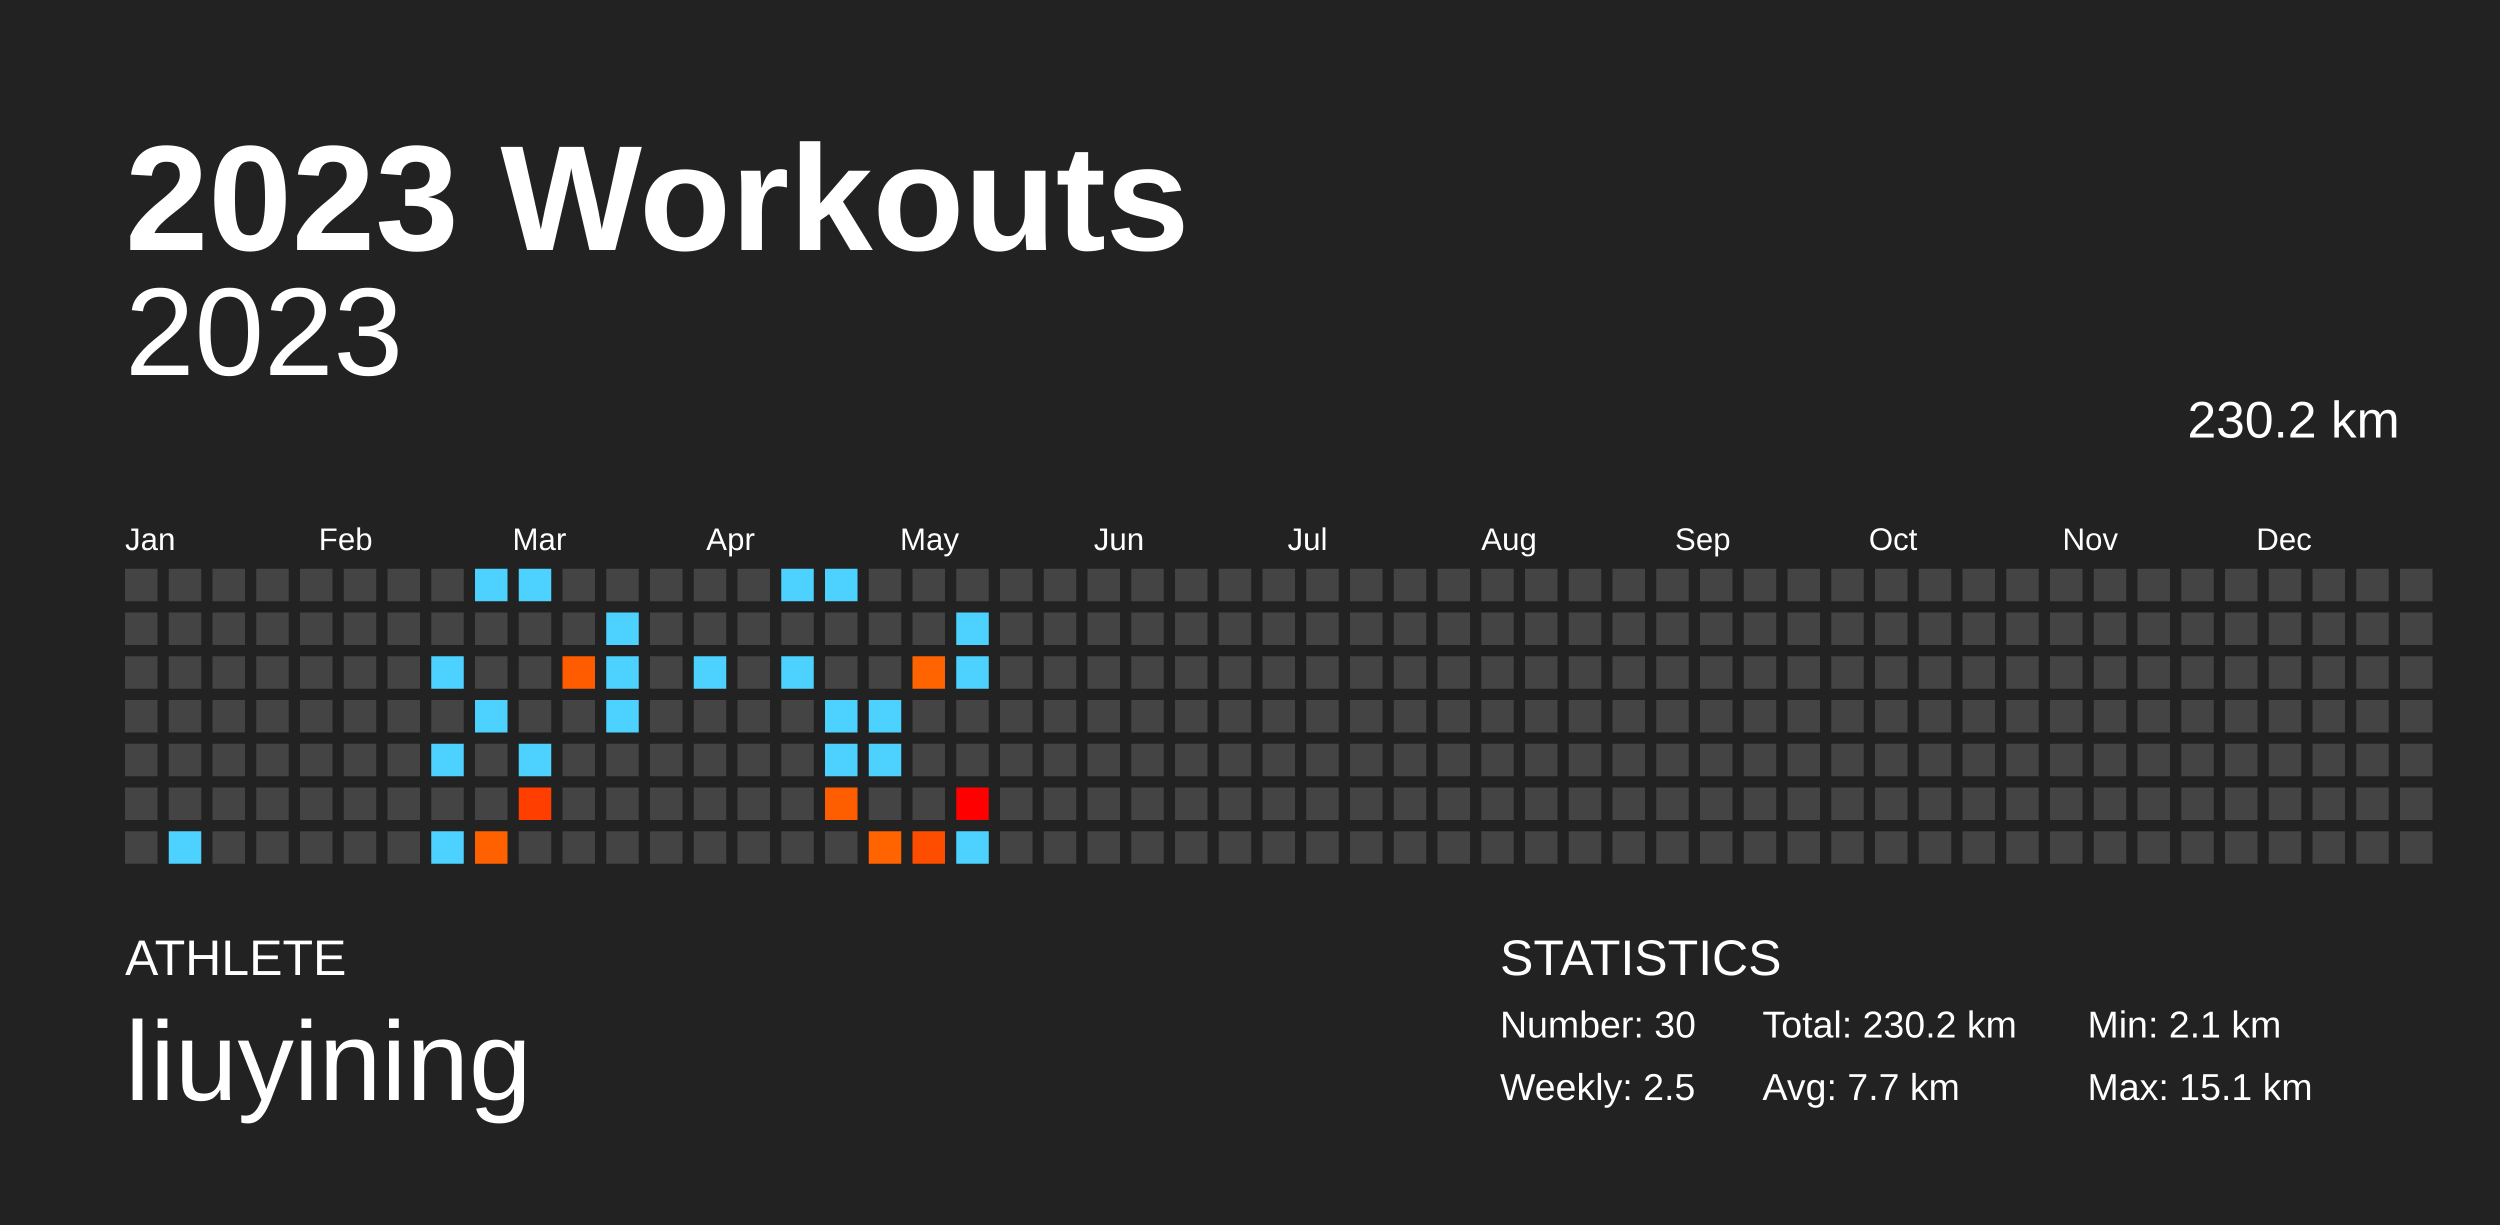
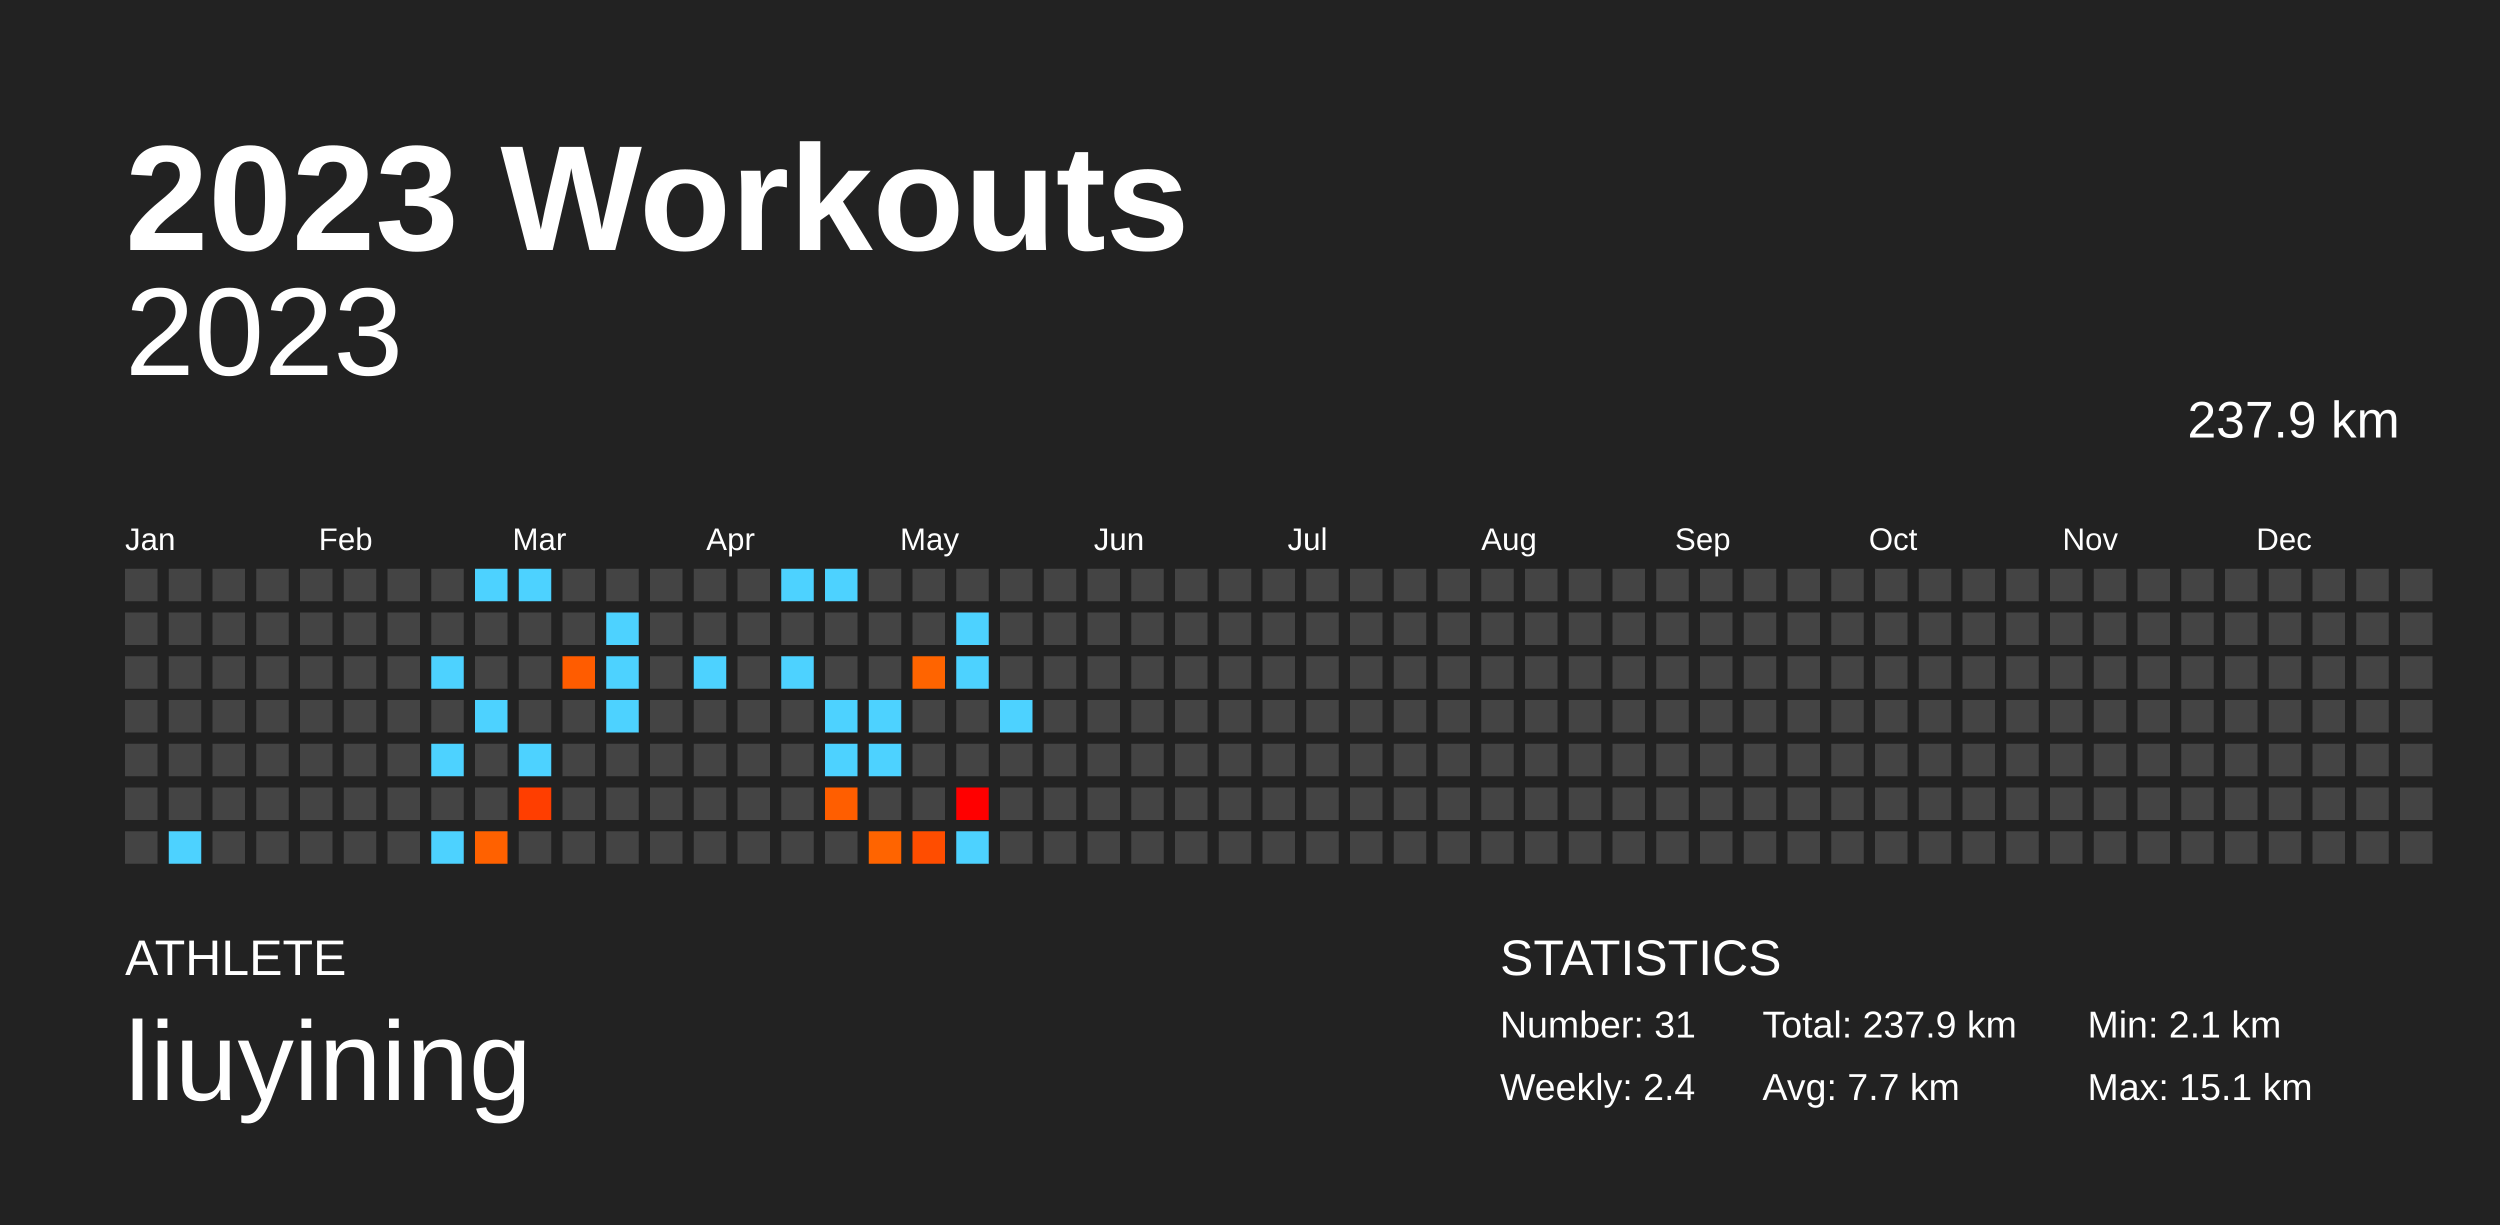
<svg xmlns="http://www.w3.org/2000/svg" baseProfile="full" height="98mm" version="1.1" viewBox="0,0,200,98" width="200mm">
  <defs />
  <rect fill="#222222" height="98" width="200" x="0" y="0" />
  <text fill="#FFFFFF" style="font-size:12px; font-family:Arial; font-weight:bold;" x="10" y="20">2023 Workouts</text>
  <text fill="#FFFFFF" style="font-size:4px; font-family:Arial" x="10" y="78">ATHLETE</text>
  <text fill="#FFFFFF" style="font-size:9px; font-family:Arial" x="10" y="88">liuyining</text>
  <text fill="#FFFFFF" style="font-size:4px; font-family:Arial" x="120" y="78">STATISTICS</text>
-   <text fill="#FFFFFF" style="font-size:3px; font-family:Arial" x="120" y="83">Number: 30</text>
-   <text fill="#FFFFFF" style="font-size:3px; font-family:Arial" x="120" y="88">Weekly: 2.5</text>
-   <text fill="#FFFFFF" style="font-size:3px; font-family:Arial" x="141" y="83">Total: 230.2 km</text>
+   <text fill="#FFFFFF" style="font-size:3px; font-family:Arial" x="120" y="83">Number: 31</text>
+   <text fill="#FFFFFF" style="font-size:3px; font-family:Arial" x="120" y="88">Weekly: 2.4</text>
+   <text fill="#FFFFFF" style="font-size:3px; font-family:Arial" x="141" y="83">Total: 237.9 km</text>
  <text fill="#FFFFFF" style="font-size:3px; font-family:Arial" x="141" y="88">Avg: 7.7 km</text>
  <text fill="#FFFFFF" style="font-size:3px; font-family:Arial" x="167" y="83">Min: 2.1 km</text>
  <text fill="#FFFFFF" style="font-size:3px; font-family:Arial" x="167" y="88">Max: 15.1 km</text>
  <text alignment-baseline="hanging" fill="#FFFFFF" style="font-size:10.0px; font-family:Arial;" x="10" y="30">2023</text>
-   <text alignment-baseline="hanging" fill="#FFFFFF" style="font-size:4.125px; font-family:Arial;" x="175" y="35">230.2 km</text>
+   <text alignment-baseline="hanging" fill="#FFFFFF" style="font-size:4.125px; font-family:Arial;" x="175" y="35">237.9 km</text>
  <text fill="#FFFFFF" style="font-size:2.5px; font-family:Arial" x="10.0" y="44">Jan</text>
  <text fill="#FFFFFF" style="font-size:2.5px; font-family:Arial" x="25.5" y="44">Feb</text>
  <text fill="#FFFFFF" style="font-size:2.5px; font-family:Arial" x="41.0" y="44">Mar</text>
  <text fill="#FFFFFF" style="font-size:2.5px; font-family:Arial" x="56.5" y="44">Apr</text>
  <text fill="#FFFFFF" style="font-size:2.5px; font-family:Arial" x="72.0" y="44">May</text>
  <text fill="#FFFFFF" style="font-size:2.5px; font-family:Arial" x="87.5" y="44">Jun</text>
  <text fill="#FFFFFF" style="font-size:2.5px; font-family:Arial" x="103.0" y="44">Jul</text>
  <text fill="#FFFFFF" style="font-size:2.5px; font-family:Arial" x="118.5" y="44">Aug</text>
  <text fill="#FFFFFF" style="font-size:2.5px; font-family:Arial" x="134.0" y="44">Sep</text>
  <text fill="#FFFFFF" style="font-size:2.5px; font-family:Arial" x="149.5" y="44">Oct</text>
  <text fill="#FFFFFF" style="font-size:2.5px; font-family:Arial" x="165.0" y="44">Nov</text>
  <text fill="#FFFFFF" style="font-size:2.5px; font-family:Arial" x="180.5" y="44">Dec</text>
  <rect fill="#444444" height="2.6" width="2.6" x="10.0" y="45.5" />
  <rect fill="#444444" height="2.6" width="2.6" x="10.0" y="49.0" />
  <rect fill="#444444" height="2.6" width="2.6" x="10.0" y="52.5" />
  <rect fill="#444444" height="2.6" width="2.6" x="10.0" y="56.0" />
  <rect fill="#444444" height="2.6" width="2.6" x="10.0" y="59.5" />
  <rect fill="#444444" height="2.6" width="2.6" x="10.0" y="63.0" />
  <rect fill="#444444" height="2.6" width="2.6" x="10.0" y="66.5" />
  <rect fill="#444444" height="2.6" width="2.6" x="13.5" y="45.5" />
  <rect fill="#444444" height="2.6" width="2.6" x="13.5" y="49.0" />
  <rect fill="#444444" height="2.6" width="2.6" x="13.5" y="52.5" />
  <rect fill="#444444" height="2.6" width="2.6" x="13.5" y="56.0" />
  <rect fill="#444444" height="2.6" width="2.6" x="13.5" y="59.5" />
  <rect fill="#444444" height="2.6" width="2.6" x="13.5" y="63.0" />
  <rect fill="#4dd2ff" height="2.6" width="2.6" x="13.5" y="66.5" />
  <rect fill="#444444" height="2.6" width="2.6" x="17.0" y="45.5" />
  <rect fill="#444444" height="2.6" width="2.6" x="17.0" y="49.0" />
  <rect fill="#444444" height="2.6" width="2.6" x="17.0" y="52.5" />
  <rect fill="#444444" height="2.6" width="2.6" x="17.0" y="56.0" />
  <rect fill="#444444" height="2.6" width="2.6" x="17.0" y="59.5" />
  <rect fill="#444444" height="2.6" width="2.6" x="17.0" y="63.0" />
  <rect fill="#444444" height="2.6" width="2.6" x="17.0" y="66.5" />
  <rect fill="#444444" height="2.6" width="2.6" x="20.5" y="45.5" />
  <rect fill="#444444" height="2.6" width="2.6" x="20.5" y="49.0" />
  <rect fill="#444444" height="2.6" width="2.6" x="20.5" y="52.5" />
  <rect fill="#444444" height="2.6" width="2.6" x="20.5" y="56.0" />
  <rect fill="#444444" height="2.6" width="2.6" x="20.5" y="59.5" />
  <rect fill="#444444" height="2.6" width="2.6" x="20.5" y="63.0" />
  <rect fill="#444444" height="2.6" width="2.6" x="20.5" y="66.5" />
  <rect fill="#444444" height="2.6" width="2.6" x="24.0" y="45.5" />
  <rect fill="#444444" height="2.6" width="2.6" x="24.0" y="49.0" />
  <rect fill="#444444" height="2.6" width="2.6" x="24.0" y="52.5" />
  <rect fill="#444444" height="2.6" width="2.6" x="24.0" y="56.0" />
  <rect fill="#444444" height="2.6" width="2.6" x="24.0" y="59.5" />
  <rect fill="#444444" height="2.6" width="2.6" x="24.0" y="63.0" />
  <rect fill="#444444" height="2.6" width="2.6" x="24.0" y="66.5" />
  <rect fill="#444444" height="2.6" width="2.6" x="27.5" y="45.5" />
  <rect fill="#444444" height="2.6" width="2.6" x="27.5" y="49.0" />
  <rect fill="#444444" height="2.6" width="2.6" x="27.5" y="52.5" />
  <rect fill="#444444" height="2.6" width="2.6" x="27.5" y="56.0" />
  <rect fill="#444444" height="2.6" width="2.6" x="27.5" y="59.5" />
  <rect fill="#444444" height="2.6" width="2.6" x="27.5" y="63.0" />
  <rect fill="#444444" height="2.6" width="2.6" x="27.5" y="66.5" />
  <rect fill="#444444" height="2.6" width="2.6" x="31.0" y="45.5" />
  <rect fill="#444444" height="2.6" width="2.6" x="31.0" y="49.0" />
  <rect fill="#444444" height="2.6" width="2.6" x="31.0" y="52.5" />
  <rect fill="#444444" height="2.6" width="2.6" x="31.0" y="56.0" />
  <rect fill="#444444" height="2.6" width="2.6" x="31.0" y="59.5" />
  <rect fill="#444444" height="2.6" width="2.6" x="31.0" y="63.0" />
  <rect fill="#444444" height="2.6" width="2.6" x="31.0" y="66.5" />
  <rect fill="#444444" height="2.6" width="2.6" x="34.5" y="45.5" />
  <rect fill="#444444" height="2.6" width="2.6" x="34.5" y="49.0" />
  <rect fill="#4dd2ff" height="2.6" width="2.6" x="34.5" y="52.5" />
  <rect fill="#444444" height="2.6" width="2.6" x="34.5" y="56.0" />
  <rect fill="#4dd2ff" height="2.6" width="2.6" x="34.5" y="59.5" />
  <rect fill="#444444" height="2.6" width="2.6" x="34.5" y="63.0" />
  <rect fill="#4dd2ff" height="2.6" width="2.6" x="34.5" y="66.5" />
  <rect fill="#4dd2ff" height="2.6" width="2.6" x="38.0" y="45.5" />
  <rect fill="#444444" height="2.6" width="2.6" x="38.0" y="49.0" />
  <rect fill="#444444" height="2.6" width="2.6" x="38.0" y="52.5" />
  <rect fill="#4dd2ff" height="2.6" width="2.6" x="38.0" y="56.0" />
  <rect fill="#444444" height="2.6" width="2.6" x="38.0" y="59.5" />
  <rect fill="#444444" height="2.6" width="2.6" x="38.0" y="63.0" />
  <rect fill="#ff6100" height="2.6" width="2.6" x="38.0" y="66.5" />
  <rect fill="#4dd2ff" height="2.6" width="2.6" x="41.5" y="45.5" />
  <rect fill="#444444" height="2.6" width="2.6" x="41.5" y="49.0" />
  <rect fill="#444444" height="2.6" width="2.6" x="41.5" y="52.5" />
  <rect fill="#444444" height="2.6" width="2.6" x="41.5" y="56.0" />
  <rect fill="#4dd2ff" height="2.6" width="2.6" x="41.5" y="59.5" />
  <rect fill="#ff3e00" height="2.6" width="2.6" x="41.5" y="63.0" />
  <rect fill="#444444" height="2.6" width="2.6" x="41.5" y="66.5" />
  <rect fill="#444444" height="2.6" width="2.6" x="45.0" y="45.5" />
  <rect fill="#444444" height="2.6" width="2.6" x="45.0" y="49.0" />
  <rect fill="#ff5c00" height="2.6" width="2.6" x="45.0" y="52.5" />
  <rect fill="#444444" height="2.6" width="2.6" x="45.0" y="56.0" />
  <rect fill="#444444" height="2.6" width="2.6" x="45.0" y="59.5" />
  <rect fill="#444444" height="2.6" width="2.6" x="45.0" y="63.0" />
  <rect fill="#444444" height="2.6" width="2.6" x="45.0" y="66.5" />
  <rect fill="#444444" height="2.6" width="2.6" x="48.5" y="45.5" />
  <rect fill="#4dd2ff" height="2.6" width="2.6" x="48.5" y="49.0" />
  <rect fill="#4dd2ff" height="2.6" width="2.6" x="48.5" y="52.5" />
  <rect fill="#4dd2ff" height="2.6" width="2.6" x="48.5" y="56.0" />
  <rect fill="#444444" height="2.6" width="2.6" x="48.5" y="59.5" />
  <rect fill="#444444" height="2.6" width="2.6" x="48.5" y="63.0" />
  <rect fill="#444444" height="2.6" width="2.6" x="48.5" y="66.5" />
  <rect fill="#444444" height="2.6" width="2.6" x="52.0" y="45.5" />
  <rect fill="#444444" height="2.6" width="2.6" x="52.0" y="49.0" />
  <rect fill="#444444" height="2.6" width="2.6" x="52.0" y="52.5" />
  <rect fill="#444444" height="2.6" width="2.6" x="52.0" y="56.0" />
  <rect fill="#444444" height="2.6" width="2.6" x="52.0" y="59.5" />
  <rect fill="#444444" height="2.6" width="2.6" x="52.0" y="63.0" />
  <rect fill="#444444" height="2.6" width="2.6" x="52.0" y="66.5" />
  <rect fill="#444444" height="2.6" width="2.6" x="55.5" y="45.5" />
  <rect fill="#444444" height="2.6" width="2.6" x="55.5" y="49.0" />
  <rect fill="#4dd2ff" height="2.6" width="2.6" x="55.5" y="52.5" />
  <rect fill="#444444" height="2.6" width="2.6" x="55.5" y="56.0" />
  <rect fill="#444444" height="2.6" width="2.6" x="55.5" y="59.5" />
  <rect fill="#444444" height="2.6" width="2.6" x="55.5" y="63.0" />
  <rect fill="#444444" height="2.6" width="2.6" x="55.5" y="66.5" />
  <rect fill="#444444" height="2.6" width="2.6" x="59.0" y="45.5" />
  <rect fill="#444444" height="2.6" width="2.6" x="59.0" y="49.0" />
  <rect fill="#444444" height="2.6" width="2.6" x="59.0" y="52.5" />
  <rect fill="#444444" height="2.6" width="2.6" x="59.0" y="56.0" />
  <rect fill="#444444" height="2.6" width="2.6" x="59.0" y="59.5" />
  <rect fill="#444444" height="2.6" width="2.6" x="59.0" y="63.0" />
  <rect fill="#444444" height="2.6" width="2.6" x="59.0" y="66.5" />
  <rect fill="#4dd2ff" height="2.6" width="2.6" x="62.5" y="45.5" />
  <rect fill="#444444" height="2.6" width="2.6" x="62.5" y="49.0" />
  <rect fill="#4dd2ff" height="2.6" width="2.6" x="62.5" y="52.5" />
  <rect fill="#444444" height="2.6" width="2.6" x="62.5" y="56.0" />
  <rect fill="#444444" height="2.6" width="2.6" x="62.5" y="59.5" />
  <rect fill="#444444" height="2.6" width="2.6" x="62.5" y="63.0" />
  <rect fill="#444444" height="2.6" width="2.6" x="62.5" y="66.5" />
  <rect fill="#4dd2ff" height="2.6" width="2.6" x="66.0" y="45.5" />
  <rect fill="#444444" height="2.6" width="2.6" x="66.0" y="49.0" />
  <rect fill="#444444" height="2.6" width="2.6" x="66.0" y="52.5" />
  <rect fill="#4dd2ff" height="2.6" width="2.6" x="66.0" y="56.0" />
  <rect fill="#4dd2ff" height="2.6" width="2.6" x="66.0" y="59.5" />
  <rect fill="#ff5e00" height="2.6" width="2.6" x="66.0" y="63.0" />
  <rect fill="#444444" height="2.6" width="2.6" x="66.0" y="66.5" />
  <rect fill="#444444" height="2.6" width="2.6" x="69.5" y="45.5" />
  <rect fill="#444444" height="2.6" width="2.6" x="69.5" y="49.0" />
  <rect fill="#444444" height="2.6" width="2.6" x="69.5" y="52.5" />
  <rect fill="#4dd2ff" height="2.6" width="2.6" x="69.5" y="56.0" />
  <rect fill="#4dd2ff" height="2.6" width="2.6" x="69.5" y="59.5" />
  <rect fill="#444444" height="2.6" width="2.6" x="69.5" y="63.0" />
  <rect fill="#ff6400" height="2.6" width="2.6" x="69.5" y="66.5" />
  <rect fill="#444444" height="2.6" width="2.6" x="73.0" y="45.5" />
  <rect fill="#444444" height="2.6" width="2.6" x="73.0" y="49.0" />
  <rect fill="#ff6400" height="2.6" width="2.6" x="73.0" y="52.5" />
  <rect fill="#444444" height="2.6" width="2.6" x="73.0" y="56.0" />
  <rect fill="#444444" height="2.6" width="2.6" x="73.0" y="59.5" />
  <rect fill="#444444" height="2.6" width="2.6" x="73.0" y="63.0" />
  <rect fill="#ff4d00" height="2.6" width="2.6" x="73.0" y="66.5" />
  <rect fill="#444444" height="2.6" width="2.6" x="76.5" y="45.5" />
  <rect fill="#4dd2ff" height="2.6" width="2.6" x="76.5" y="49.0" />
  <rect fill="#4dd2ff" height="2.6" width="2.6" x="76.5" y="52.5" />
  <rect fill="#444444" height="2.6" width="2.6" x="76.5" y="56.0" />
  <rect fill="#444444" height="2.6" width="2.6" x="76.5" y="59.5" />
  <rect fill="#ff0000" height="2.6" width="2.6" x="76.5" y="63.0" />
  <rect fill="#4dd2ff" height="2.6" width="2.6" x="76.5" y="66.5" />
  <rect fill="#444444" height="2.6" width="2.6" x="80.0" y="45.5" />
  <rect fill="#444444" height="2.6" width="2.6" x="80.0" y="49.0" />
  <rect fill="#444444" height="2.6" width="2.6" x="80.0" y="52.5" />
-   <rect fill="#444444" height="2.6" width="2.6" x="80.0" y="56.0" />
+   <rect fill="#4dd2ff" height="2.6" width="2.6" x="80.0" y="56.0" />
  <rect fill="#444444" height="2.6" width="2.6" x="80.0" y="59.5" />
  <rect fill="#444444" height="2.6" width="2.6" x="80.0" y="63.0" />
  <rect fill="#444444" height="2.6" width="2.6" x="80.0" y="66.5" />
  <rect fill="#444444" height="2.6" width="2.6" x="83.5" y="45.5" />
  <rect fill="#444444" height="2.6" width="2.6" x="83.5" y="49.0" />
  <rect fill="#444444" height="2.6" width="2.6" x="83.5" y="52.5" />
  <rect fill="#444444" height="2.6" width="2.6" x="83.5" y="56.0" />
  <rect fill="#444444" height="2.6" width="2.6" x="83.5" y="59.5" />
  <rect fill="#444444" height="2.6" width="2.6" x="83.5" y="63.0" />
  <rect fill="#444444" height="2.6" width="2.6" x="83.5" y="66.5" />
  <rect fill="#444444" height="2.6" width="2.6" x="87.0" y="45.5" />
  <rect fill="#444444" height="2.6" width="2.6" x="87.0" y="49.0" />
  <rect fill="#444444" height="2.6" width="2.6" x="87.0" y="52.5" />
  <rect fill="#444444" height="2.6" width="2.6" x="87.0" y="56.0" />
  <rect fill="#444444" height="2.6" width="2.6" x="87.0" y="59.5" />
  <rect fill="#444444" height="2.6" width="2.6" x="87.0" y="63.0" />
  <rect fill="#444444" height="2.6" width="2.6" x="87.0" y="66.5" />
  <rect fill="#444444" height="2.6" width="2.6" x="90.5" y="45.5" />
  <rect fill="#444444" height="2.6" width="2.6" x="90.5" y="49.0" />
  <rect fill="#444444" height="2.6" width="2.6" x="90.5" y="52.5" />
  <rect fill="#444444" height="2.6" width="2.6" x="90.5" y="56.0" />
  <rect fill="#444444" height="2.6" width="2.6" x="90.5" y="59.5" />
  <rect fill="#444444" height="2.6" width="2.6" x="90.5" y="63.0" />
  <rect fill="#444444" height="2.6" width="2.6" x="90.5" y="66.5" />
  <rect fill="#444444" height="2.6" width="2.6" x="94.0" y="45.5" />
  <rect fill="#444444" height="2.6" width="2.6" x="94.0" y="49.0" />
  <rect fill="#444444" height="2.6" width="2.6" x="94.0" y="52.5" />
  <rect fill="#444444" height="2.6" width="2.6" x="94.0" y="56.0" />
  <rect fill="#444444" height="2.6" width="2.6" x="94.0" y="59.5" />
  <rect fill="#444444" height="2.6" width="2.6" x="94.0" y="63.0" />
  <rect fill="#444444" height="2.6" width="2.6" x="94.0" y="66.5" />
  <rect fill="#444444" height="2.6" width="2.6" x="97.5" y="45.5" />
  <rect fill="#444444" height="2.6" width="2.6" x="97.5" y="49.0" />
  <rect fill="#444444" height="2.6" width="2.6" x="97.5" y="52.5" />
  <rect fill="#444444" height="2.6" width="2.6" x="97.5" y="56.0" />
  <rect fill="#444444" height="2.6" width="2.6" x="97.5" y="59.5" />
  <rect fill="#444444" height="2.6" width="2.6" x="97.5" y="63.0" />
  <rect fill="#444444" height="2.6" width="2.6" x="97.5" y="66.5" />
  <rect fill="#444444" height="2.6" width="2.6" x="101.0" y="45.5" />
  <rect fill="#444444" height="2.6" width="2.6" x="101.0" y="49.0" />
  <rect fill="#444444" height="2.6" width="2.6" x="101.0" y="52.5" />
  <rect fill="#444444" height="2.6" width="2.6" x="101.0" y="56.0" />
  <rect fill="#444444" height="2.6" width="2.6" x="101.0" y="59.5" />
  <rect fill="#444444" height="2.6" width="2.6" x="101.0" y="63.0" />
  <rect fill="#444444" height="2.6" width="2.6" x="101.0" y="66.5" />
  <rect fill="#444444" height="2.6" width="2.6" x="104.5" y="45.5" />
  <rect fill="#444444" height="2.6" width="2.6" x="104.5" y="49.0" />
  <rect fill="#444444" height="2.6" width="2.6" x="104.5" y="52.5" />
  <rect fill="#444444" height="2.6" width="2.6" x="104.5" y="56.0" />
  <rect fill="#444444" height="2.6" width="2.6" x="104.5" y="59.5" />
  <rect fill="#444444" height="2.6" width="2.6" x="104.5" y="63.0" />
  <rect fill="#444444" height="2.6" width="2.6" x="104.5" y="66.5" />
  <rect fill="#444444" height="2.6" width="2.6" x="108.0" y="45.5" />
  <rect fill="#444444" height="2.6" width="2.6" x="108.0" y="49.0" />
  <rect fill="#444444" height="2.6" width="2.6" x="108.0" y="52.5" />
  <rect fill="#444444" height="2.6" width="2.6" x="108.0" y="56.0" />
  <rect fill="#444444" height="2.6" width="2.6" x="108.0" y="59.5" />
  <rect fill="#444444" height="2.6" width="2.6" x="108.0" y="63.0" />
  <rect fill="#444444" height="2.6" width="2.6" x="108.0" y="66.5" />
  <rect fill="#444444" height="2.6" width="2.6" x="111.5" y="45.5" />
  <rect fill="#444444" height="2.6" width="2.6" x="111.5" y="49.0" />
  <rect fill="#444444" height="2.6" width="2.6" x="111.5" y="52.5" />
  <rect fill="#444444" height="2.6" width="2.6" x="111.5" y="56.0" />
  <rect fill="#444444" height="2.6" width="2.6" x="111.5" y="59.5" />
  <rect fill="#444444" height="2.6" width="2.6" x="111.5" y="63.0" />
  <rect fill="#444444" height="2.6" width="2.6" x="111.5" y="66.5" />
  <rect fill="#444444" height="2.6" width="2.6" x="115.0" y="45.5" />
  <rect fill="#444444" height="2.6" width="2.6" x="115.0" y="49.0" />
  <rect fill="#444444" height="2.6" width="2.6" x="115.0" y="52.5" />
  <rect fill="#444444" height="2.6" width="2.6" x="115.0" y="56.0" />
  <rect fill="#444444" height="2.6" width="2.6" x="115.0" y="59.5" />
  <rect fill="#444444" height="2.6" width="2.6" x="115.0" y="63.0" />
  <rect fill="#444444" height="2.6" width="2.6" x="115.0" y="66.5" />
  <rect fill="#444444" height="2.6" width="2.6" x="118.5" y="45.5" />
  <rect fill="#444444" height="2.6" width="2.6" x="118.5" y="49.0" />
  <rect fill="#444444" height="2.6" width="2.6" x="118.5" y="52.5" />
  <rect fill="#444444" height="2.6" width="2.6" x="118.5" y="56.0" />
  <rect fill="#444444" height="2.6" width="2.6" x="118.5" y="59.5" />
  <rect fill="#444444" height="2.6" width="2.6" x="118.5" y="63.0" />
  <rect fill="#444444" height="2.6" width="2.6" x="118.5" y="66.5" />
  <rect fill="#444444" height="2.6" width="2.6" x="122.0" y="45.5" />
  <rect fill="#444444" height="2.6" width="2.6" x="122.0" y="49.0" />
  <rect fill="#444444" height="2.6" width="2.6" x="122.0" y="52.5" />
  <rect fill="#444444" height="2.6" width="2.6" x="122.0" y="56.0" />
  <rect fill="#444444" height="2.6" width="2.6" x="122.0" y="59.5" />
  <rect fill="#444444" height="2.6" width="2.6" x="122.0" y="63.0" />
  <rect fill="#444444" height="2.6" width="2.6" x="122.0" y="66.5" />
  <rect fill="#444444" height="2.6" width="2.6" x="125.5" y="45.5" />
  <rect fill="#444444" height="2.6" width="2.6" x="125.5" y="49.0" />
  <rect fill="#444444" height="2.6" width="2.6" x="125.5" y="52.5" />
  <rect fill="#444444" height="2.6" width="2.6" x="125.5" y="56.0" />
  <rect fill="#444444" height="2.6" width="2.6" x="125.5" y="59.5" />
  <rect fill="#444444" height="2.6" width="2.6" x="125.5" y="63.0" />
  <rect fill="#444444" height="2.6" width="2.6" x="125.5" y="66.5" />
  <rect fill="#444444" height="2.6" width="2.6" x="129.0" y="45.5" />
  <rect fill="#444444" height="2.6" width="2.6" x="129.0" y="49.0" />
  <rect fill="#444444" height="2.6" width="2.6" x="129.0" y="52.5" />
  <rect fill="#444444" height="2.6" width="2.6" x="129.0" y="56.0" />
  <rect fill="#444444" height="2.6" width="2.6" x="129.0" y="59.5" />
  <rect fill="#444444" height="2.6" width="2.6" x="129.0" y="63.0" />
  <rect fill="#444444" height="2.6" width="2.6" x="129.0" y="66.5" />
  <rect fill="#444444" height="2.6" width="2.6" x="132.5" y="45.5" />
  <rect fill="#444444" height="2.6" width="2.6" x="132.5" y="49.0" />
  <rect fill="#444444" height="2.6" width="2.6" x="132.5" y="52.5" />
  <rect fill="#444444" height="2.6" width="2.6" x="132.5" y="56.0" />
  <rect fill="#444444" height="2.6" width="2.6" x="132.5" y="59.5" />
  <rect fill="#444444" height="2.6" width="2.6" x="132.5" y="63.0" />
  <rect fill="#444444" height="2.6" width="2.6" x="132.5" y="66.5" />
  <rect fill="#444444" height="2.6" width="2.6" x="136.0" y="45.5" />
  <rect fill="#444444" height="2.6" width="2.6" x="136.0" y="49.0" />
  <rect fill="#444444" height="2.6" width="2.6" x="136.0" y="52.5" />
  <rect fill="#444444" height="2.6" width="2.6" x="136.0" y="56.0" />
  <rect fill="#444444" height="2.6" width="2.6" x="136.0" y="59.5" />
  <rect fill="#444444" height="2.6" width="2.6" x="136.0" y="63.0" />
  <rect fill="#444444" height="2.6" width="2.6" x="136.0" y="66.5" />
  <rect fill="#444444" height="2.6" width="2.6" x="139.5" y="45.5" />
  <rect fill="#444444" height="2.6" width="2.6" x="139.5" y="49.0" />
  <rect fill="#444444" height="2.6" width="2.6" x="139.5" y="52.5" />
  <rect fill="#444444" height="2.6" width="2.6" x="139.5" y="56.0" />
  <rect fill="#444444" height="2.6" width="2.6" x="139.5" y="59.5" />
  <rect fill="#444444" height="2.6" width="2.6" x="139.5" y="63.0" />
  <rect fill="#444444" height="2.6" width="2.6" x="139.5" y="66.5" />
  <rect fill="#444444" height="2.6" width="2.6" x="143.0" y="45.5" />
  <rect fill="#444444" height="2.6" width="2.6" x="143.0" y="49.0" />
  <rect fill="#444444" height="2.6" width="2.6" x="143.0" y="52.5" />
  <rect fill="#444444" height="2.6" width="2.6" x="143.0" y="56.0" />
  <rect fill="#444444" height="2.6" width="2.6" x="143.0" y="59.5" />
  <rect fill="#444444" height="2.6" width="2.6" x="143.0" y="63.0" />
  <rect fill="#444444" height="2.6" width="2.6" x="143.0" y="66.5" />
  <rect fill="#444444" height="2.6" width="2.6" x="146.5" y="45.5" />
  <rect fill="#444444" height="2.6" width="2.6" x="146.5" y="49.0" />
  <rect fill="#444444" height="2.6" width="2.6" x="146.5" y="52.5" />
  <rect fill="#444444" height="2.6" width="2.6" x="146.5" y="56.0" />
  <rect fill="#444444" height="2.6" width="2.6" x="146.5" y="59.5" />
  <rect fill="#444444" height="2.6" width="2.6" x="146.5" y="63.0" />
  <rect fill="#444444" height="2.6" width="2.6" x="146.5" y="66.5" />
  <rect fill="#444444" height="2.6" width="2.6" x="150.0" y="45.5" />
  <rect fill="#444444" height="2.6" width="2.6" x="150.0" y="49.0" />
  <rect fill="#444444" height="2.6" width="2.6" x="150.0" y="52.5" />
  <rect fill="#444444" height="2.6" width="2.6" x="150.0" y="56.0" />
  <rect fill="#444444" height="2.6" width="2.6" x="150.0" y="59.5" />
  <rect fill="#444444" height="2.6" width="2.6" x="150.0" y="63.0" />
  <rect fill="#444444" height="2.6" width="2.6" x="150.0" y="66.5" />
  <rect fill="#444444" height="2.6" width="2.6" x="153.5" y="45.5" />
  <rect fill="#444444" height="2.6" width="2.6" x="153.5" y="49.0" />
  <rect fill="#444444" height="2.6" width="2.6" x="153.5" y="52.5" />
  <rect fill="#444444" height="2.6" width="2.6" x="153.5" y="56.0" />
  <rect fill="#444444" height="2.6" width="2.6" x="153.5" y="59.5" />
  <rect fill="#444444" height="2.6" width="2.6" x="153.5" y="63.0" />
  <rect fill="#444444" height="2.6" width="2.6" x="153.5" y="66.5" />
  <rect fill="#444444" height="2.6" width="2.6" x="157.0" y="45.5" />
  <rect fill="#444444" height="2.6" width="2.6" x="157.0" y="49.0" />
  <rect fill="#444444" height="2.6" width="2.6" x="157.0" y="52.5" />
  <rect fill="#444444" height="2.6" width="2.6" x="157.0" y="56.0" />
  <rect fill="#444444" height="2.6" width="2.6" x="157.0" y="59.5" />
  <rect fill="#444444" height="2.6" width="2.6" x="157.0" y="63.0" />
  <rect fill="#444444" height="2.6" width="2.6" x="157.0" y="66.5" />
  <rect fill="#444444" height="2.6" width="2.6" x="160.5" y="45.5" />
  <rect fill="#444444" height="2.6" width="2.6" x="160.5" y="49.0" />
  <rect fill="#444444" height="2.6" width="2.6" x="160.5" y="52.5" />
  <rect fill="#444444" height="2.6" width="2.6" x="160.5" y="56.0" />
  <rect fill="#444444" height="2.6" width="2.6" x="160.5" y="59.5" />
  <rect fill="#444444" height="2.6" width="2.6" x="160.5" y="63.0" />
  <rect fill="#444444" height="2.6" width="2.6" x="160.5" y="66.5" />
  <rect fill="#444444" height="2.6" width="2.6" x="164.0" y="45.5" />
  <rect fill="#444444" height="2.6" width="2.6" x="164.0" y="49.0" />
  <rect fill="#444444" height="2.6" width="2.6" x="164.0" y="52.5" />
  <rect fill="#444444" height="2.6" width="2.6" x="164.0" y="56.0" />
  <rect fill="#444444" height="2.6" width="2.6" x="164.0" y="59.5" />
  <rect fill="#444444" height="2.6" width="2.6" x="164.0" y="63.0" />
  <rect fill="#444444" height="2.6" width="2.6" x="164.0" y="66.5" />
  <rect fill="#444444" height="2.6" width="2.6" x="167.5" y="45.5" />
  <rect fill="#444444" height="2.6" width="2.6" x="167.5" y="49.0" />
  <rect fill="#444444" height="2.6" width="2.6" x="167.5" y="52.5" />
  <rect fill="#444444" height="2.6" width="2.6" x="167.5" y="56.0" />
  <rect fill="#444444" height="2.6" width="2.6" x="167.5" y="59.5" />
  <rect fill="#444444" height="2.6" width="2.6" x="167.5" y="63.0" />
  <rect fill="#444444" height="2.6" width="2.6" x="167.5" y="66.5" />
  <rect fill="#444444" height="2.6" width="2.6" x="171.0" y="45.5" />
  <rect fill="#444444" height="2.6" width="2.6" x="171.0" y="49.0" />
  <rect fill="#444444" height="2.6" width="2.6" x="171.0" y="52.5" />
  <rect fill="#444444" height="2.6" width="2.6" x="171.0" y="56.0" />
  <rect fill="#444444" height="2.6" width="2.6" x="171.0" y="59.5" />
  <rect fill="#444444" height="2.6" width="2.6" x="171.0" y="63.0" />
  <rect fill="#444444" height="2.6" width="2.6" x="171.0" y="66.5" />
  <rect fill="#444444" height="2.6" width="2.6" x="174.5" y="45.5" />
  <rect fill="#444444" height="2.6" width="2.6" x="174.5" y="49.0" />
  <rect fill="#444444" height="2.6" width="2.6" x="174.5" y="52.5" />
  <rect fill="#444444" height="2.6" width="2.6" x="174.5" y="56.0" />
  <rect fill="#444444" height="2.6" width="2.6" x="174.5" y="59.5" />
  <rect fill="#444444" height="2.6" width="2.6" x="174.5" y="63.0" />
  <rect fill="#444444" height="2.6" width="2.6" x="174.5" y="66.5" />
  <rect fill="#444444" height="2.6" width="2.6" x="178.0" y="45.5" />
  <rect fill="#444444" height="2.6" width="2.6" x="178.0" y="49.0" />
  <rect fill="#444444" height="2.6" width="2.6" x="178.0" y="52.5" />
  <rect fill="#444444" height="2.6" width="2.6" x="178.0" y="56.0" />
  <rect fill="#444444" height="2.6" width="2.6" x="178.0" y="59.5" />
  <rect fill="#444444" height="2.6" width="2.6" x="178.0" y="63.0" />
  <rect fill="#444444" height="2.6" width="2.6" x="178.0" y="66.5" />
  <rect fill="#444444" height="2.6" width="2.6" x="181.5" y="45.5" />
  <rect fill="#444444" height="2.6" width="2.6" x="181.5" y="49.0" />
  <rect fill="#444444" height="2.6" width="2.6" x="181.5" y="52.5" />
  <rect fill="#444444" height="2.6" width="2.6" x="181.5" y="56.0" />
  <rect fill="#444444" height="2.6" width="2.6" x="181.5" y="59.5" />
  <rect fill="#444444" height="2.6" width="2.6" x="181.5" y="63.0" />
  <rect fill="#444444" height="2.6" width="2.6" x="181.5" y="66.5" />
  <rect fill="#444444" height="2.6" width="2.6" x="185.0" y="45.5" />
  <rect fill="#444444" height="2.6" width="2.6" x="185.0" y="49.0" />
  <rect fill="#444444" height="2.6" width="2.6" x="185.0" y="52.5" />
  <rect fill="#444444" height="2.6" width="2.6" x="185.0" y="56.0" />
  <rect fill="#444444" height="2.6" width="2.6" x="185.0" y="59.5" />
  <rect fill="#444444" height="2.6" width="2.6" x="185.0" y="63.0" />
  <rect fill="#444444" height="2.6" width="2.6" x="185.0" y="66.5" />
  <rect fill="#444444" height="2.6" width="2.6" x="188.5" y="45.5" />
  <rect fill="#444444" height="2.6" width="2.6" x="188.5" y="49.0" />
  <rect fill="#444444" height="2.6" width="2.6" x="188.5" y="52.5" />
  <rect fill="#444444" height="2.6" width="2.6" x="188.5" y="56.0" />
  <rect fill="#444444" height="2.6" width="2.6" x="188.5" y="59.5" />
  <rect fill="#444444" height="2.6" width="2.6" x="188.5" y="63.0" />
  <rect fill="#444444" height="2.6" width="2.6" x="188.5" y="66.5" />
  <rect fill="#444444" height="2.6" width="2.6" x="192.0" y="45.5" />
  <rect fill="#444444" height="2.6" width="2.6" x="192.0" y="49.0" />
  <rect fill="#444444" height="2.6" width="2.6" x="192.0" y="52.5" />
  <rect fill="#444444" height="2.6" width="2.6" x="192.0" y="56.0" />
  <rect fill="#444444" height="2.6" width="2.6" x="192.0" y="59.5" />
  <rect fill="#444444" height="2.6" width="2.6" x="192.0" y="63.0" />
  <rect fill="#444444" height="2.6" width="2.6" x="192.0" y="66.5" />
</svg>
